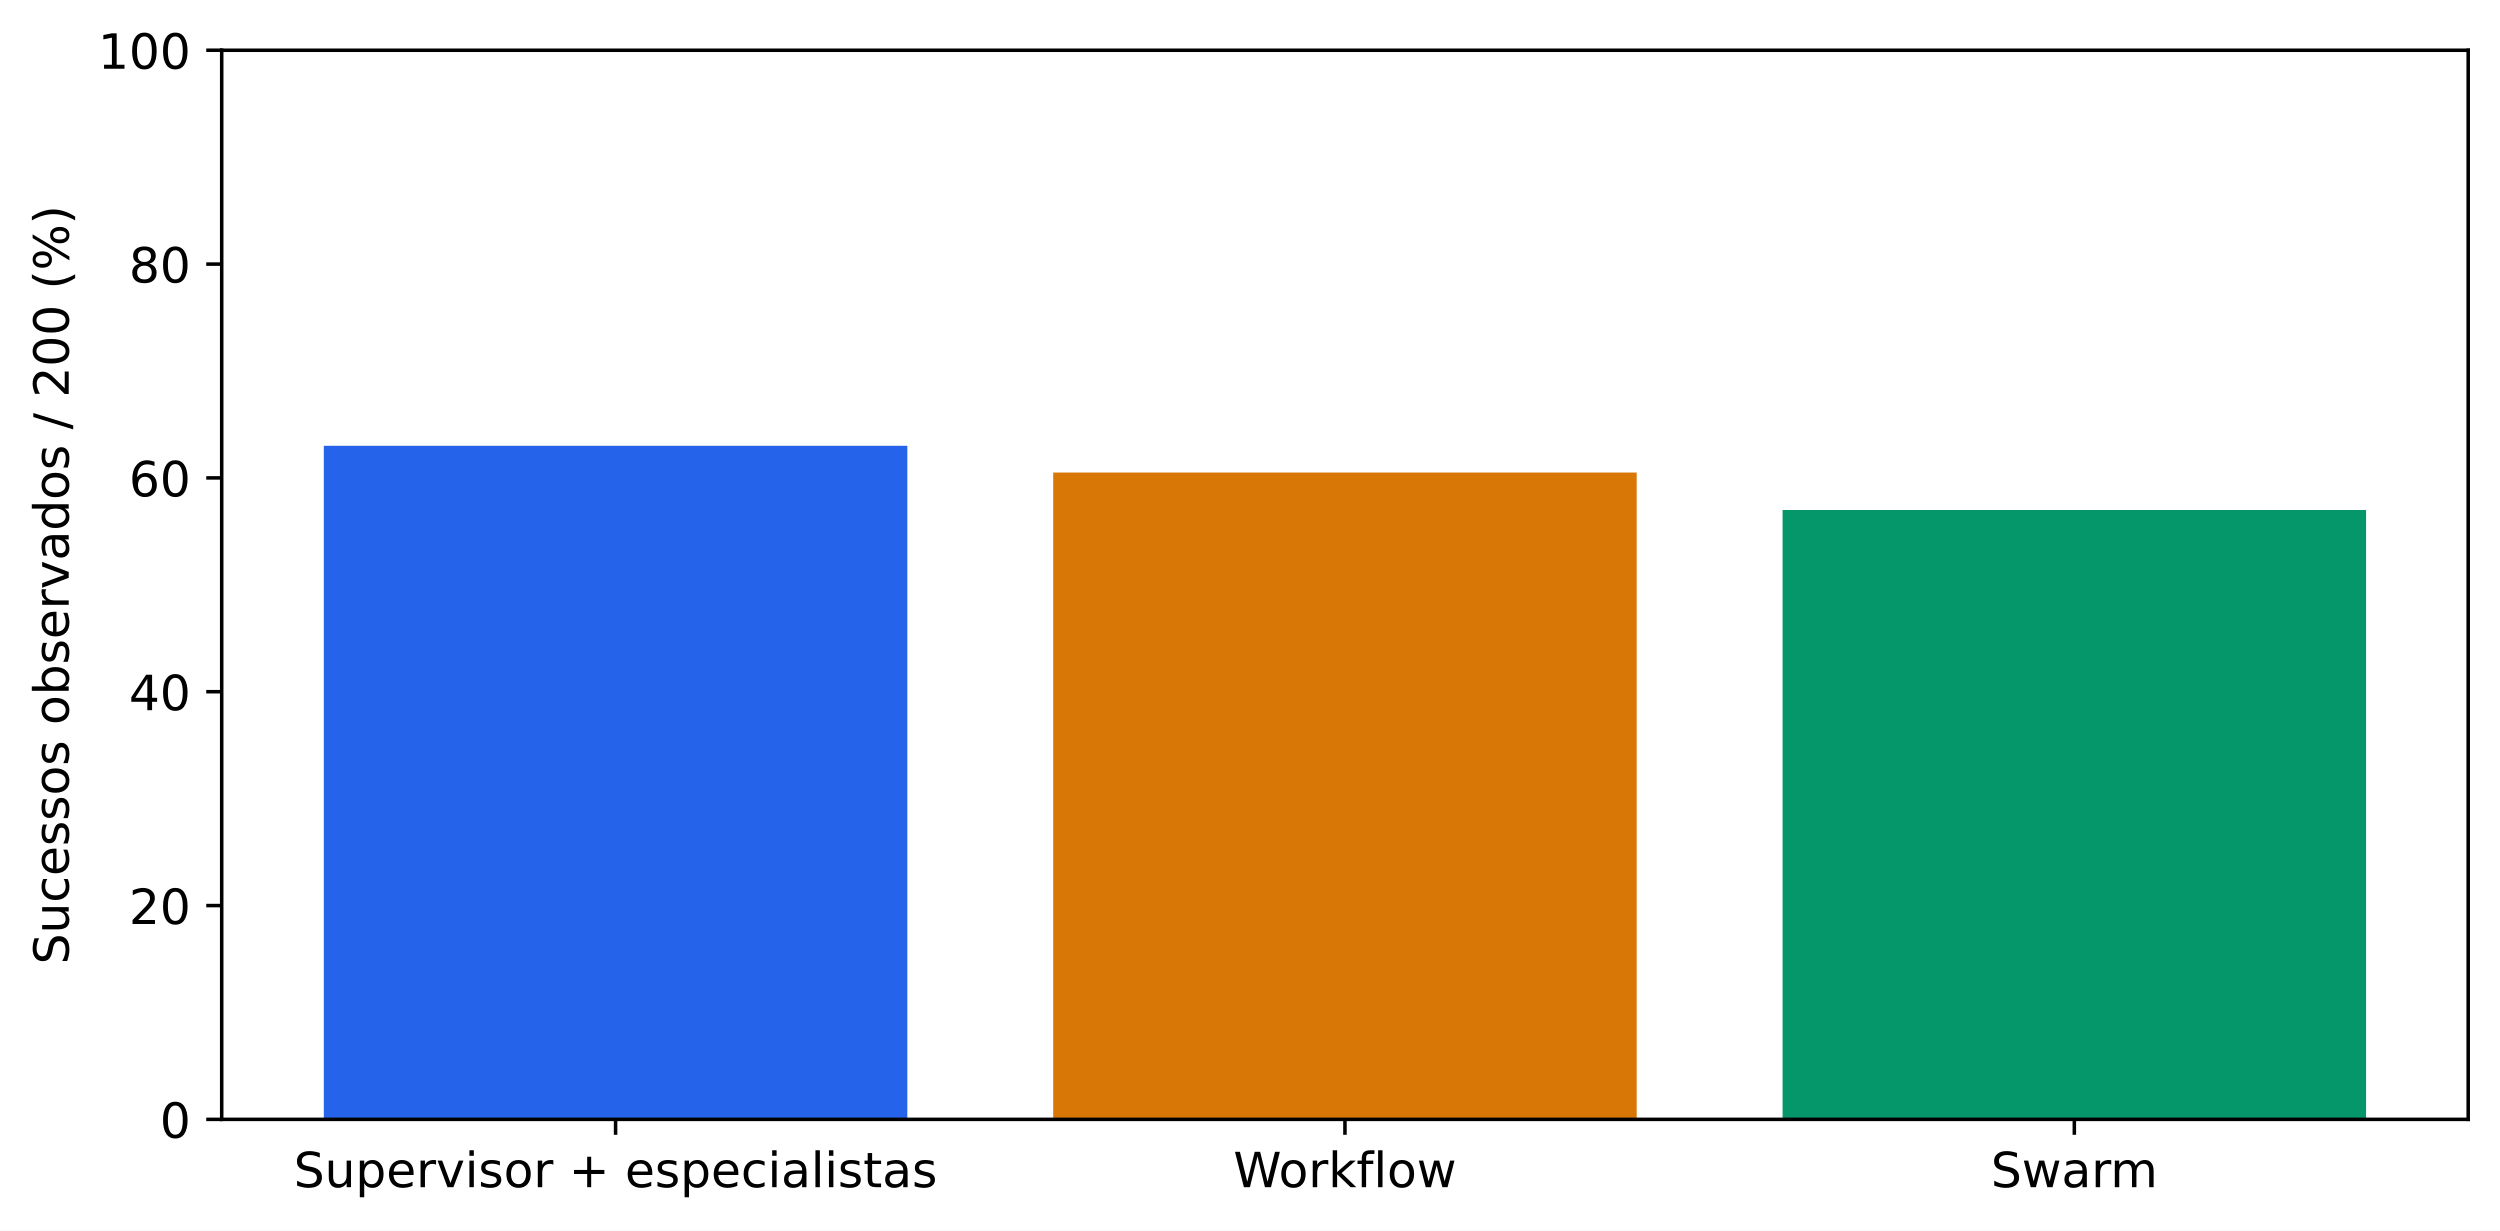
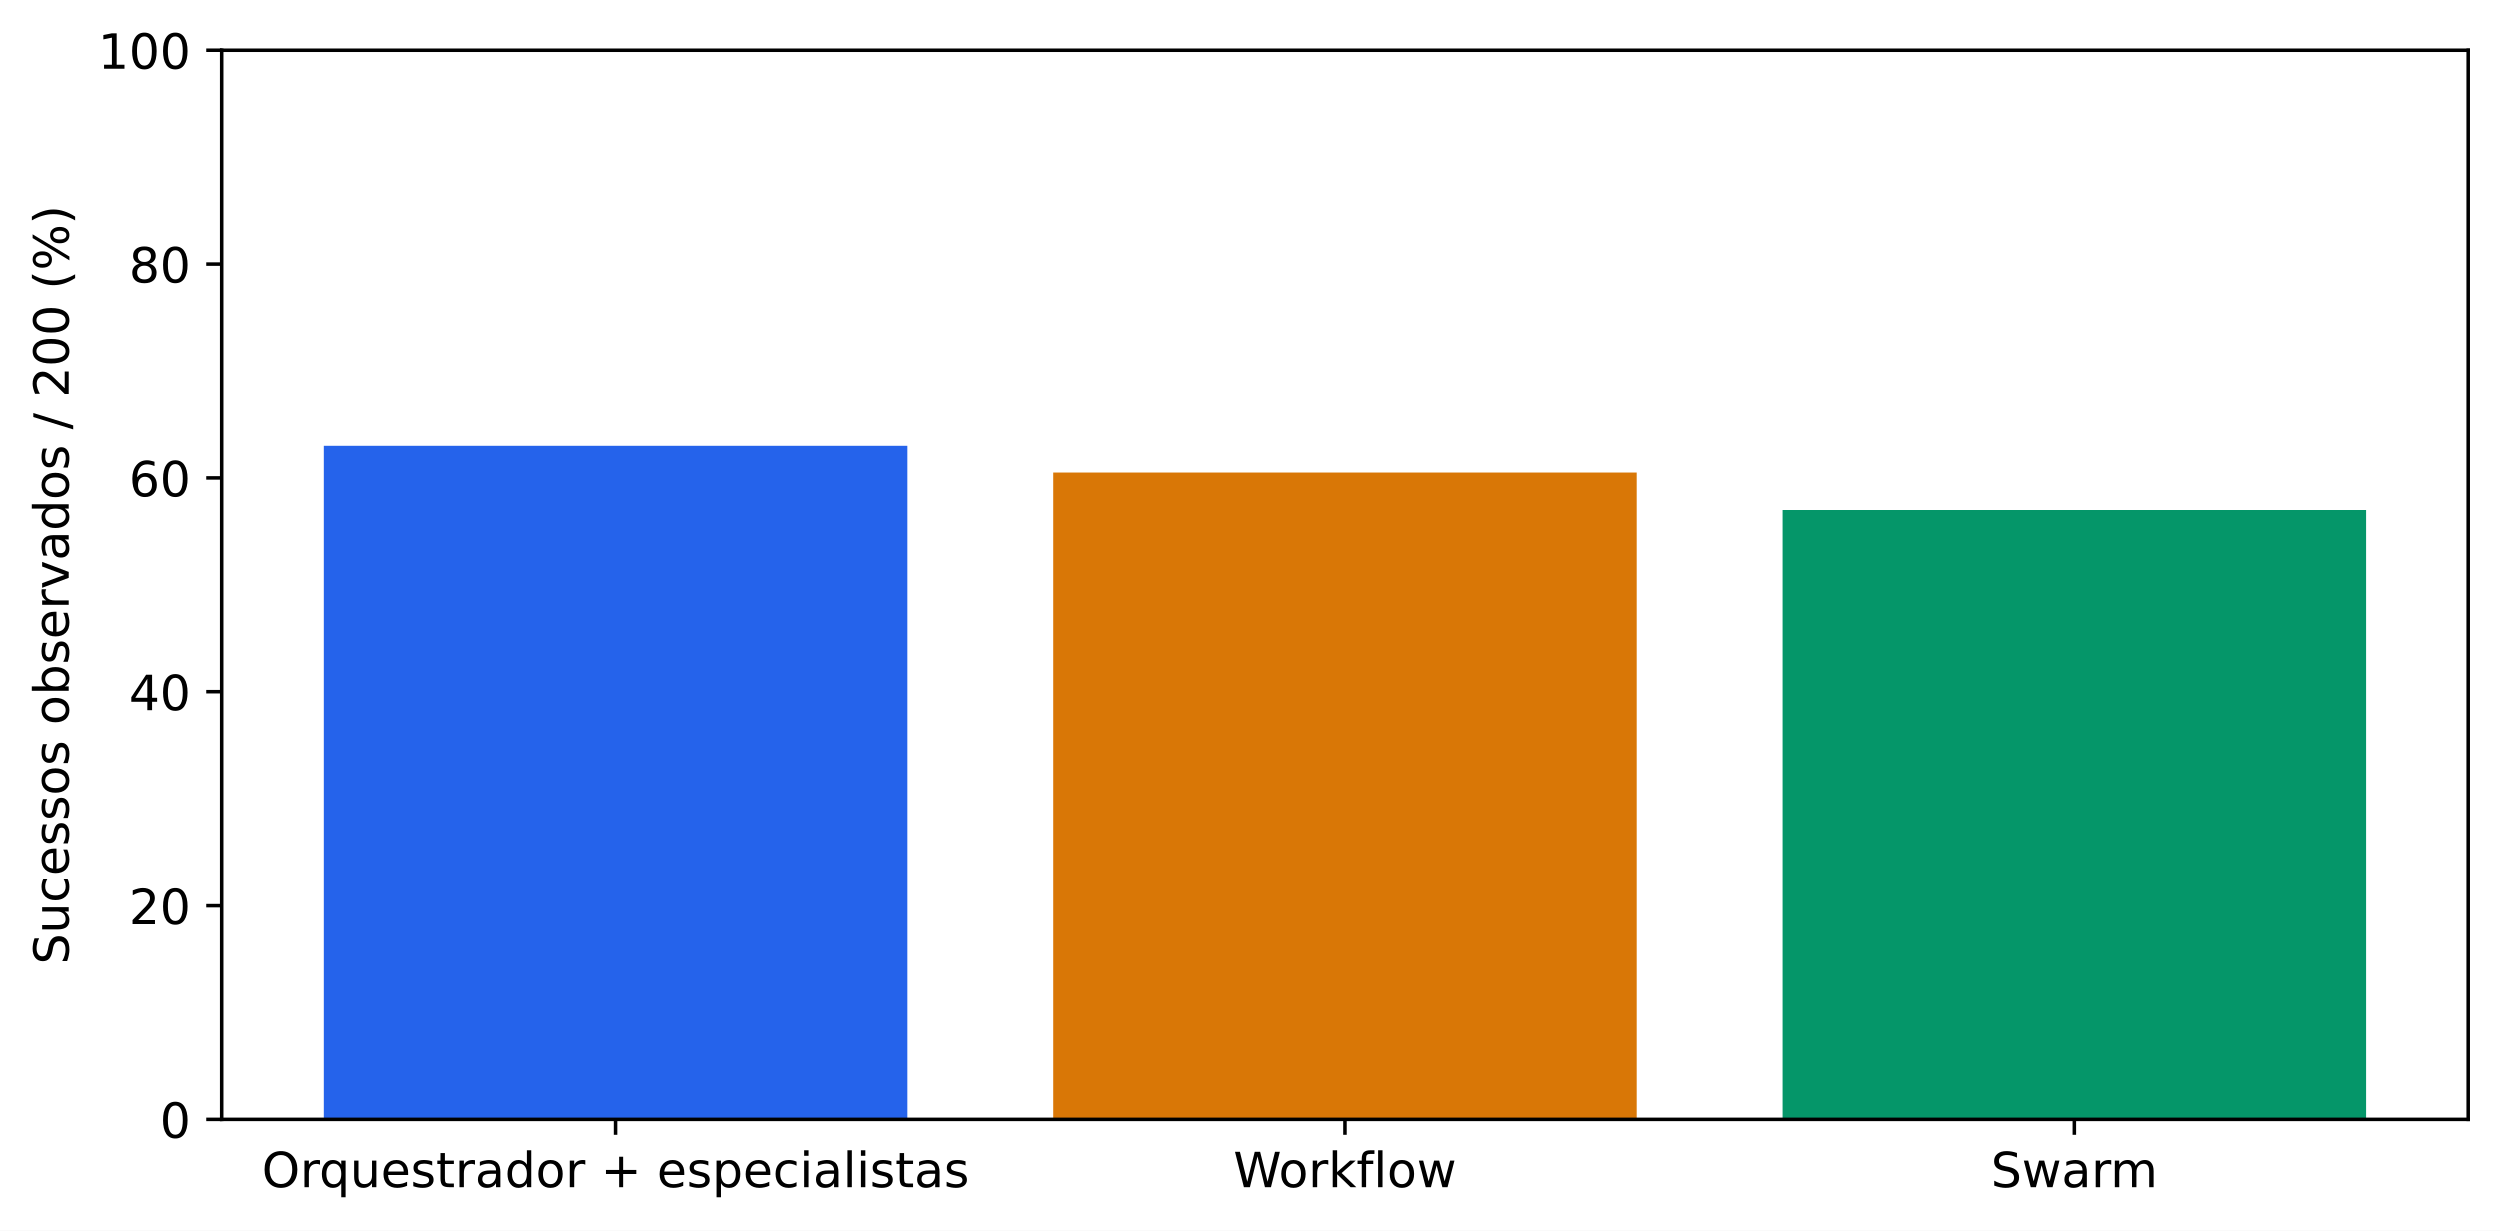
<svg xmlns="http://www.w3.org/2000/svg" xmlns:xlink="http://www.w3.org/1999/xlink" width="566.037pt" height="278.641pt" viewBox="0 0 566.037 278.641" version="1.1">
  <defs>
    <style type="text/css">*{stroke-linejoin: round; stroke-linecap: butt}</style>
  </defs>
  <g id="figure_1">
    <g id="patch_1">
      <path d="M 0 278.641  L 566.037 278.641  L 566.037 0  L 0 0  z " style="fill: #ffffff" />
    </g>
    <g id="axes_1">
      <g id="patch_2">
        <path d="M 50.197 253.44  L 558.837 253.44  L 558.837 11.379  L 50.197 11.379  z " style="fill: #ffffff" />
      </g>
      <g id="patch_3">
-         <path d="M 73.317 253.44  L 205.431 253.44  L 205.431 100.941  L 73.317 100.941  z " clip-path="url(#p97b021396b)" style="fill: #2563eb" />
+         <path d="M 73.317 253.44  L 205.431 253.44  L 205.431 100.941  L 73.317 100.941  z " clip-path="url(#p94b50856c9)" style="fill: #2563eb" />
      </g>
      <g id="patch_4">
-         <path d="M 238.46 253.44  L 370.574 253.44  L 370.574 106.993  L 238.46 106.993  z " clip-path="url(#p97b021396b)" style="fill: #d97706" />
+         <path d="M 238.46 253.44  L 370.574 253.44  L 370.574 106.993  L 238.46 106.993  z " clip-path="url(#p94b50856c9)" style="fill: #d97706" />
      </g>
      <g id="patch_5">
-         <path d="M 403.603 253.44  L 535.717 253.44  L 535.717 115.465  L 403.603 115.465  z " clip-path="url(#p97b021396b)" style="fill: #059669" />
+         <path d="M 403.603 253.44  L 535.717 253.44  L 535.717 115.465  L 403.603 115.465  z " clip-path="url(#p94b50856c9)" style="fill: #059669" />
      </g>
      <g id="matplotlib.axis_1">
        <g id="xtick_1">
          <g id="line2d_1">
            <defs>
-               <path id="ma1bd86eca1" d="M 0 0  L 0 3.5  " style="stroke: #000000; stroke-width: 0.8" />
+               <path id="m4234ed1a66" d="M 0 0  L 0 3.5  " style="stroke: #000000; stroke-width: 0.8" />
            </defs>
            <g>
-               <use xlink:href="#ma1bd86eca1" x="139.374" y="253.44" style="stroke: #000000; stroke-width: 0.8" />
+               <use xlink:href="#m4234ed1a66" x="139.374" y="253.44" style="stroke: #000000; stroke-width: 0.8" />
            </g>
          </g>
          <g id="text_1">
-             <text style="font-size: 11px; font-family: 'DejaVu Sans', 'Bitstream Vera Sans', 'Computer Modern Sans Serif', 'Lucida Grande', 'Verdana', 'Geneva', 'Lucid', 'Arial', 'Helvetica', 'Avant Garde', sans-serif; text-anchor: middle" x="139.374" y="268.798" transform="rotate(-0 139.3743 268.7983)">Supervisor + especialistas</text>
+             <text style="font-size: 11px; font-family: 'DejaVu Sans', 'Bitstream Vera Sans', 'Computer Modern Sans Serif', 'Lucida Grande', 'Verdana', 'Geneva', 'Lucid', 'Arial', 'Helvetica', 'Avant Garde', sans-serif; text-anchor: middle" x="139.374" y="268.798" transform="rotate(-0 139.3743 268.7983)">Orquestrador + especialistas</text>
          </g>
        </g>
        <g id="xtick_2">
          <g id="line2d_2">
            <g>
-               <use xlink:href="#ma1bd86eca1" x="304.517" y="253.44" style="stroke: #000000; stroke-width: 0.8" />
+               <use xlink:href="#m4234ed1a66" x="304.517" y="253.44" style="stroke: #000000; stroke-width: 0.8" />
            </g>
          </g>
          <g id="text_2">
            <text style="font-size: 11px; font-family: 'DejaVu Sans', 'Bitstream Vera Sans', 'Computer Modern Sans Serif', 'Lucida Grande', 'Verdana', 'Geneva', 'Lucid', 'Arial', 'Helvetica', 'Avant Garde', sans-serif; text-anchor: middle" x="304.517" y="268.798" transform="rotate(-0 304.5171 268.7983)">Workflow</text>
          </g>
        </g>
        <g id="xtick_3">
          <g id="line2d_3">
            <g>
-               <use xlink:href="#ma1bd86eca1" x="469.66" y="253.44" style="stroke: #000000; stroke-width: 0.8" />
+               <use xlink:href="#m4234ed1a66" x="469.66" y="253.44" style="stroke: #000000; stroke-width: 0.8" />
            </g>
          </g>
          <g id="text_3">
            <text style="font-size: 11px; font-family: 'DejaVu Sans', 'Bitstream Vera Sans', 'Computer Modern Sans Serif', 'Lucida Grande', 'Verdana', 'Geneva', 'Lucid', 'Arial', 'Helvetica', 'Avant Garde', sans-serif; text-anchor: middle" x="469.66" y="268.797" transform="rotate(-0 469.66 268.7974)">Swarm</text>
          </g>
        </g>
      </g>
      <g id="matplotlib.axis_2">
        <g id="ytick_1">
          <g id="line2d_4">
            <defs>
-               <path id="m1fab911489" d="M 0 0  L -3.5 0  " style="stroke: #000000; stroke-width: 0.8" />
+               <path id="meb99658c94" d="M 0 0  L -3.5 0  " style="stroke: #000000; stroke-width: 0.8" />
            </defs>
            <g>
-               <use xlink:href="#m1fab911489" x="50.197" y="253.44" style="stroke: #000000; stroke-width: 0.8" />
+               <use xlink:href="#meb99658c94" x="50.197" y="253.44" style="stroke: #000000; stroke-width: 0.8" />
            </g>
          </g>
          <g id="text_4">
            <text style="font-size: 11px; font-family: 'DejaVu Sans', 'Bitstream Vera Sans', 'Computer Modern Sans Serif', 'Lucida Grande', 'Verdana', 'Geneva', 'Lucid', 'Arial', 'Helvetica', 'Avant Garde', sans-serif; text-anchor: end" x="43.197" y="257.619" transform="rotate(-0 43.19711 257.6187)">0</text>
          </g>
        </g>
        <g id="ytick_2">
          <g id="line2d_5">
            <g>
-               <use xlink:href="#m1fab911489" x="50.197" y="205.028" style="stroke: #000000; stroke-width: 0.8" />
+               <use xlink:href="#meb99658c94" x="50.197" y="205.028" style="stroke: #000000; stroke-width: 0.8" />
            </g>
          </g>
          <g id="text_5">
            <text style="font-size: 11px; font-family: 'DejaVu Sans', 'Bitstream Vera Sans', 'Computer Modern Sans Serif', 'Lucida Grande', 'Verdana', 'Geneva', 'Lucid', 'Arial', 'Helvetica', 'Avant Garde', sans-serif; text-anchor: end" x="43.197" y="209.206" transform="rotate(-0 43.19711 209.2065)">20</text>
          </g>
        </g>
        <g id="ytick_3">
          <g id="line2d_6">
            <g>
-               <use xlink:href="#m1fab911489" x="50.197" y="156.615" style="stroke: #000000; stroke-width: 0.8" />
+               <use xlink:href="#meb99658c94" x="50.197" y="156.615" style="stroke: #000000; stroke-width: 0.8" />
            </g>
          </g>
          <g id="text_6">
            <text style="font-size: 11px; font-family: 'DejaVu Sans', 'Bitstream Vera Sans', 'Computer Modern Sans Serif', 'Lucida Grande', 'Verdana', 'Geneva', 'Lucid', 'Arial', 'Helvetica', 'Avant Garde', sans-serif; text-anchor: end" x="43.197" y="160.794" transform="rotate(-0 43.19711 160.7942)">40</text>
          </g>
        </g>
        <g id="ytick_4">
          <g id="line2d_7">
            <g>
-               <use xlink:href="#m1fab911489" x="50.197" y="108.203" style="stroke: #000000; stroke-width: 0.8" />
+               <use xlink:href="#meb99658c94" x="50.197" y="108.203" style="stroke: #000000; stroke-width: 0.8" />
            </g>
          </g>
          <g id="text_7">
            <text style="font-size: 11px; font-family: 'DejaVu Sans', 'Bitstream Vera Sans', 'Computer Modern Sans Serif', 'Lucida Grande', 'Verdana', 'Geneva', 'Lucid', 'Arial', 'Helvetica', 'Avant Garde', sans-serif; text-anchor: end" x="43.197" y="112.382" transform="rotate(-0 43.19711 112.3819)">60</text>
          </g>
        </g>
        <g id="ytick_5">
          <g id="line2d_8">
            <g>
-               <use xlink:href="#m1fab911489" x="50.197" y="59.791" style="stroke: #000000; stroke-width: 0.8" />
+               <use xlink:href="#meb99658c94" x="50.197" y="59.791" style="stroke: #000000; stroke-width: 0.8" />
            </g>
          </g>
          <g id="text_8">
            <text style="font-size: 11px; font-family: 'DejaVu Sans', 'Bitstream Vera Sans', 'Computer Modern Sans Serif', 'Lucida Grande', 'Verdana', 'Geneva', 'Lucid', 'Arial', 'Helvetica', 'Avant Garde', sans-serif; text-anchor: end" x="43.197" y="63.97" transform="rotate(-0 43.19711 63.96968)">80</text>
          </g>
        </g>
        <g id="ytick_6">
          <g id="line2d_9">
            <g>
-               <use xlink:href="#m1fab911489" x="50.197" y="11.379" style="stroke: #000000; stroke-width: 0.8" />
+               <use xlink:href="#meb99658c94" x="50.197" y="11.379" style="stroke: #000000; stroke-width: 0.8" />
            </g>
          </g>
          <g id="text_9">
            <text style="font-size: 11px; font-family: 'DejaVu Sans', 'Bitstream Vera Sans', 'Computer Modern Sans Serif', 'Lucida Grande', 'Verdana', 'Geneva', 'Lucid', 'Arial', 'Helvetica', 'Avant Garde', sans-serif; text-anchor: end" x="43.197" y="15.557" transform="rotate(-0 43.19711 15.55742)">100</text>
          </g>
        </g>
        <g id="text_10">
          <text style="font-size: 11px; font-family: 'DejaVu Sans', 'Bitstream Vera Sans', 'Computer Modern Sans Serif', 'Lucida Grande', 'Verdana', 'Geneva', 'Lucid', 'Arial', 'Helvetica', 'Avant Garde', sans-serif; text-anchor: middle" x="15.558" y="132.409" transform="rotate(-90 15.55828 132.4094)">Sucessos observados / 200 (%)</text>
        </g>
      </g>
      <g id="patch_6">
        <path d="M 50.197 253.44  L 50.197 11.379  " style="fill: none; stroke: #000000; stroke-width: 0.8; stroke-linejoin: miter; stroke-linecap: square" />
      </g>
      <g id="patch_7">
        <path d="M 558.837 253.44  L 558.837 11.379  " style="fill: none; stroke: #000000; stroke-width: 0.8; stroke-linejoin: miter; stroke-linecap: square" />
      </g>
      <g id="patch_8">
        <path d="M 50.197 253.44  L 558.837 253.44  " style="fill: none; stroke: #000000; stroke-width: 0.8; stroke-linejoin: miter; stroke-linecap: square" />
      </g>
      <g id="patch_9">
        <path d="M 50.197 11.379  L 558.837 11.379  " style="fill: none; stroke: #000000; stroke-width: 0.8; stroke-linejoin: miter; stroke-linecap: square" />
      </g>
    </g>
  </g>
  <defs>
-     <clipPath id="p97b021396b">
+     <clipPath id="p94b50856c9">
      <rect x="50.197" y="11.379" width="508.64" height="242.061" />
    </clipPath>
  </defs>
</svg>
